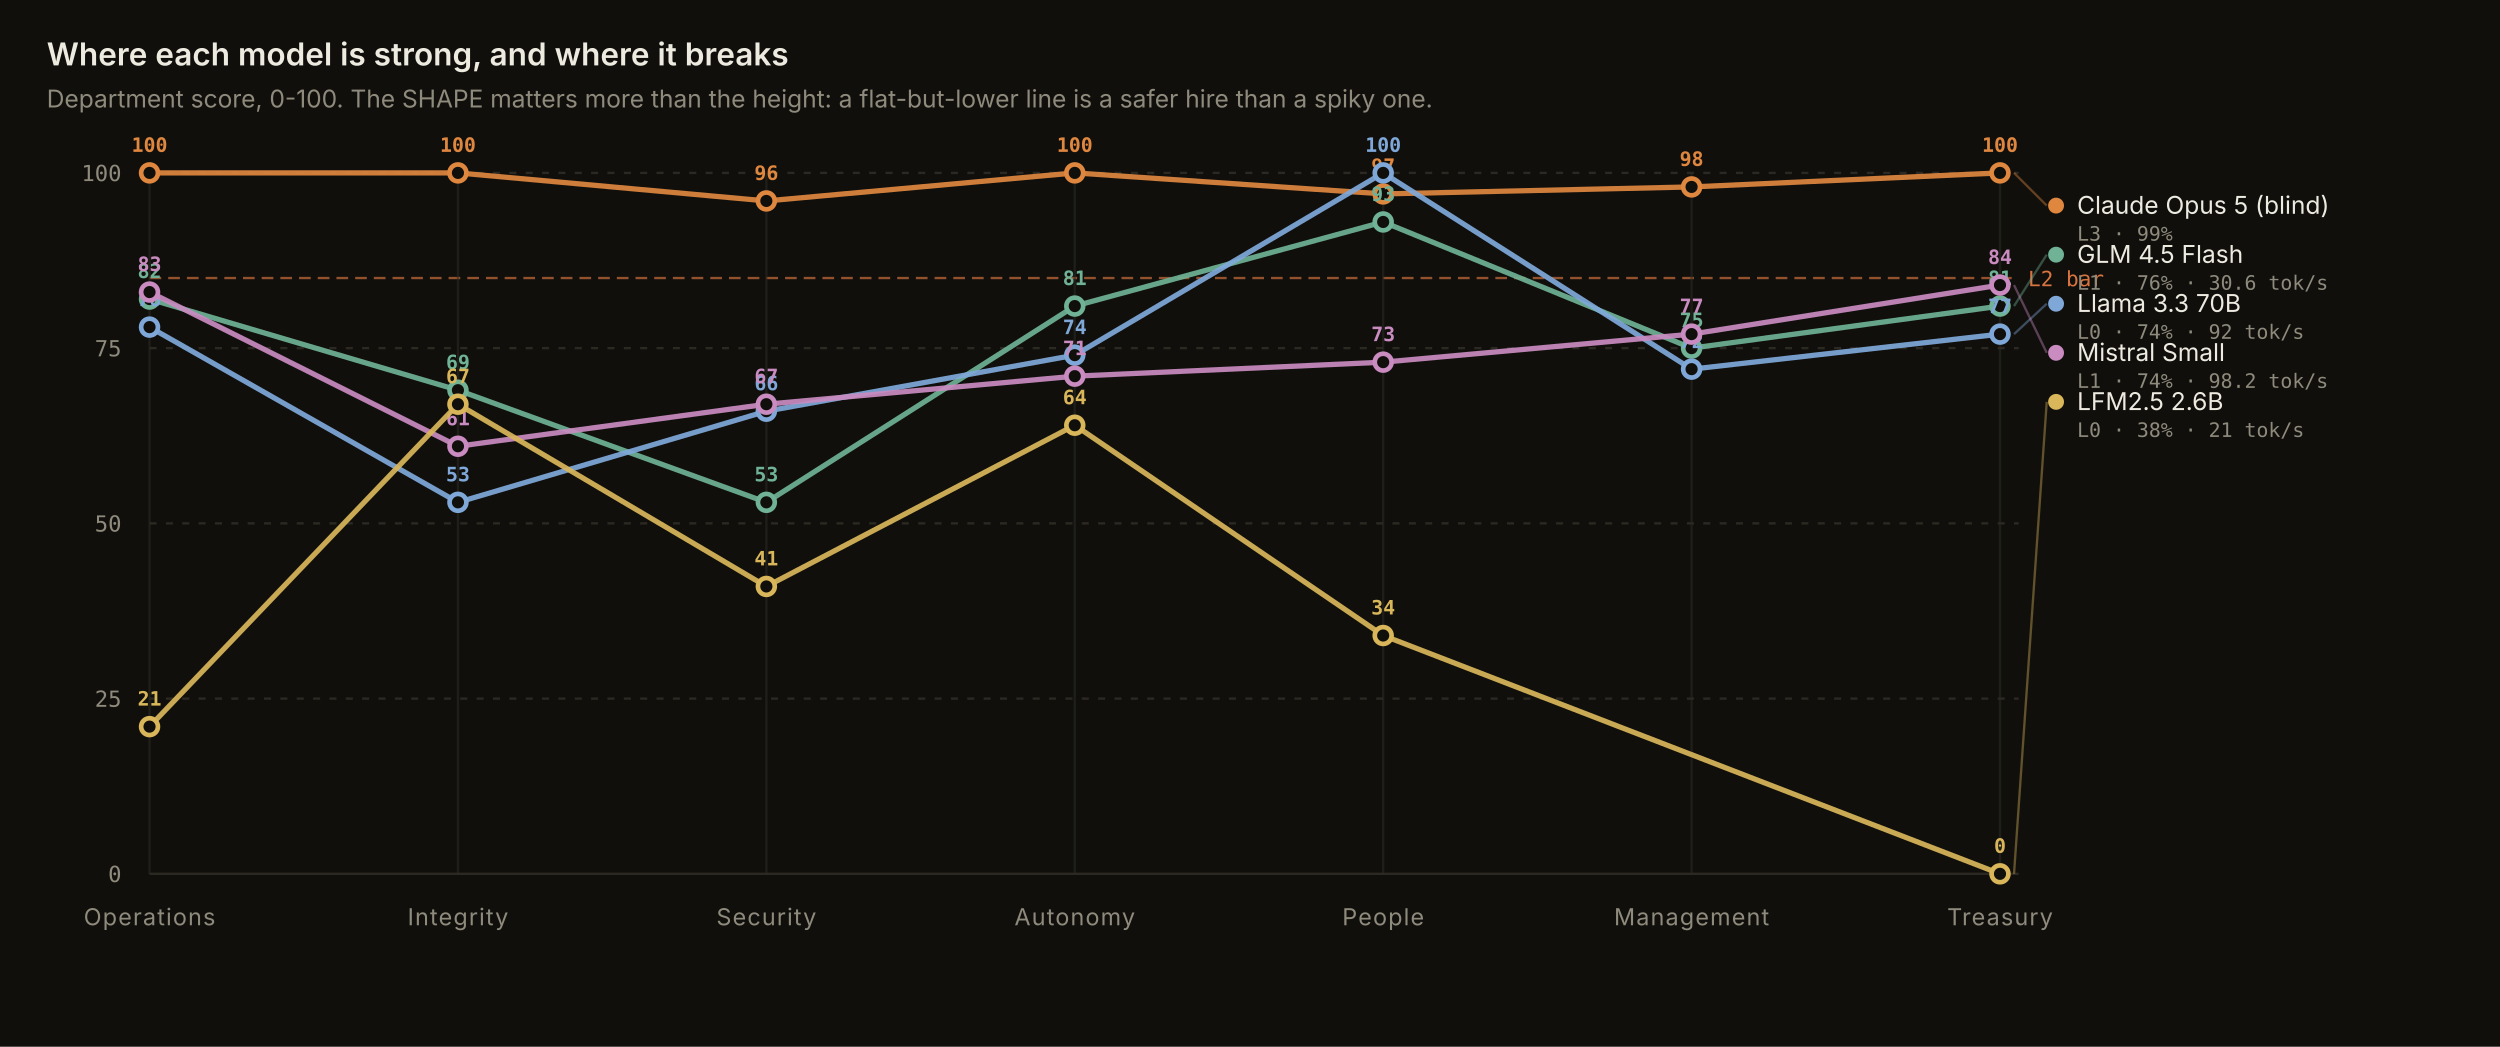
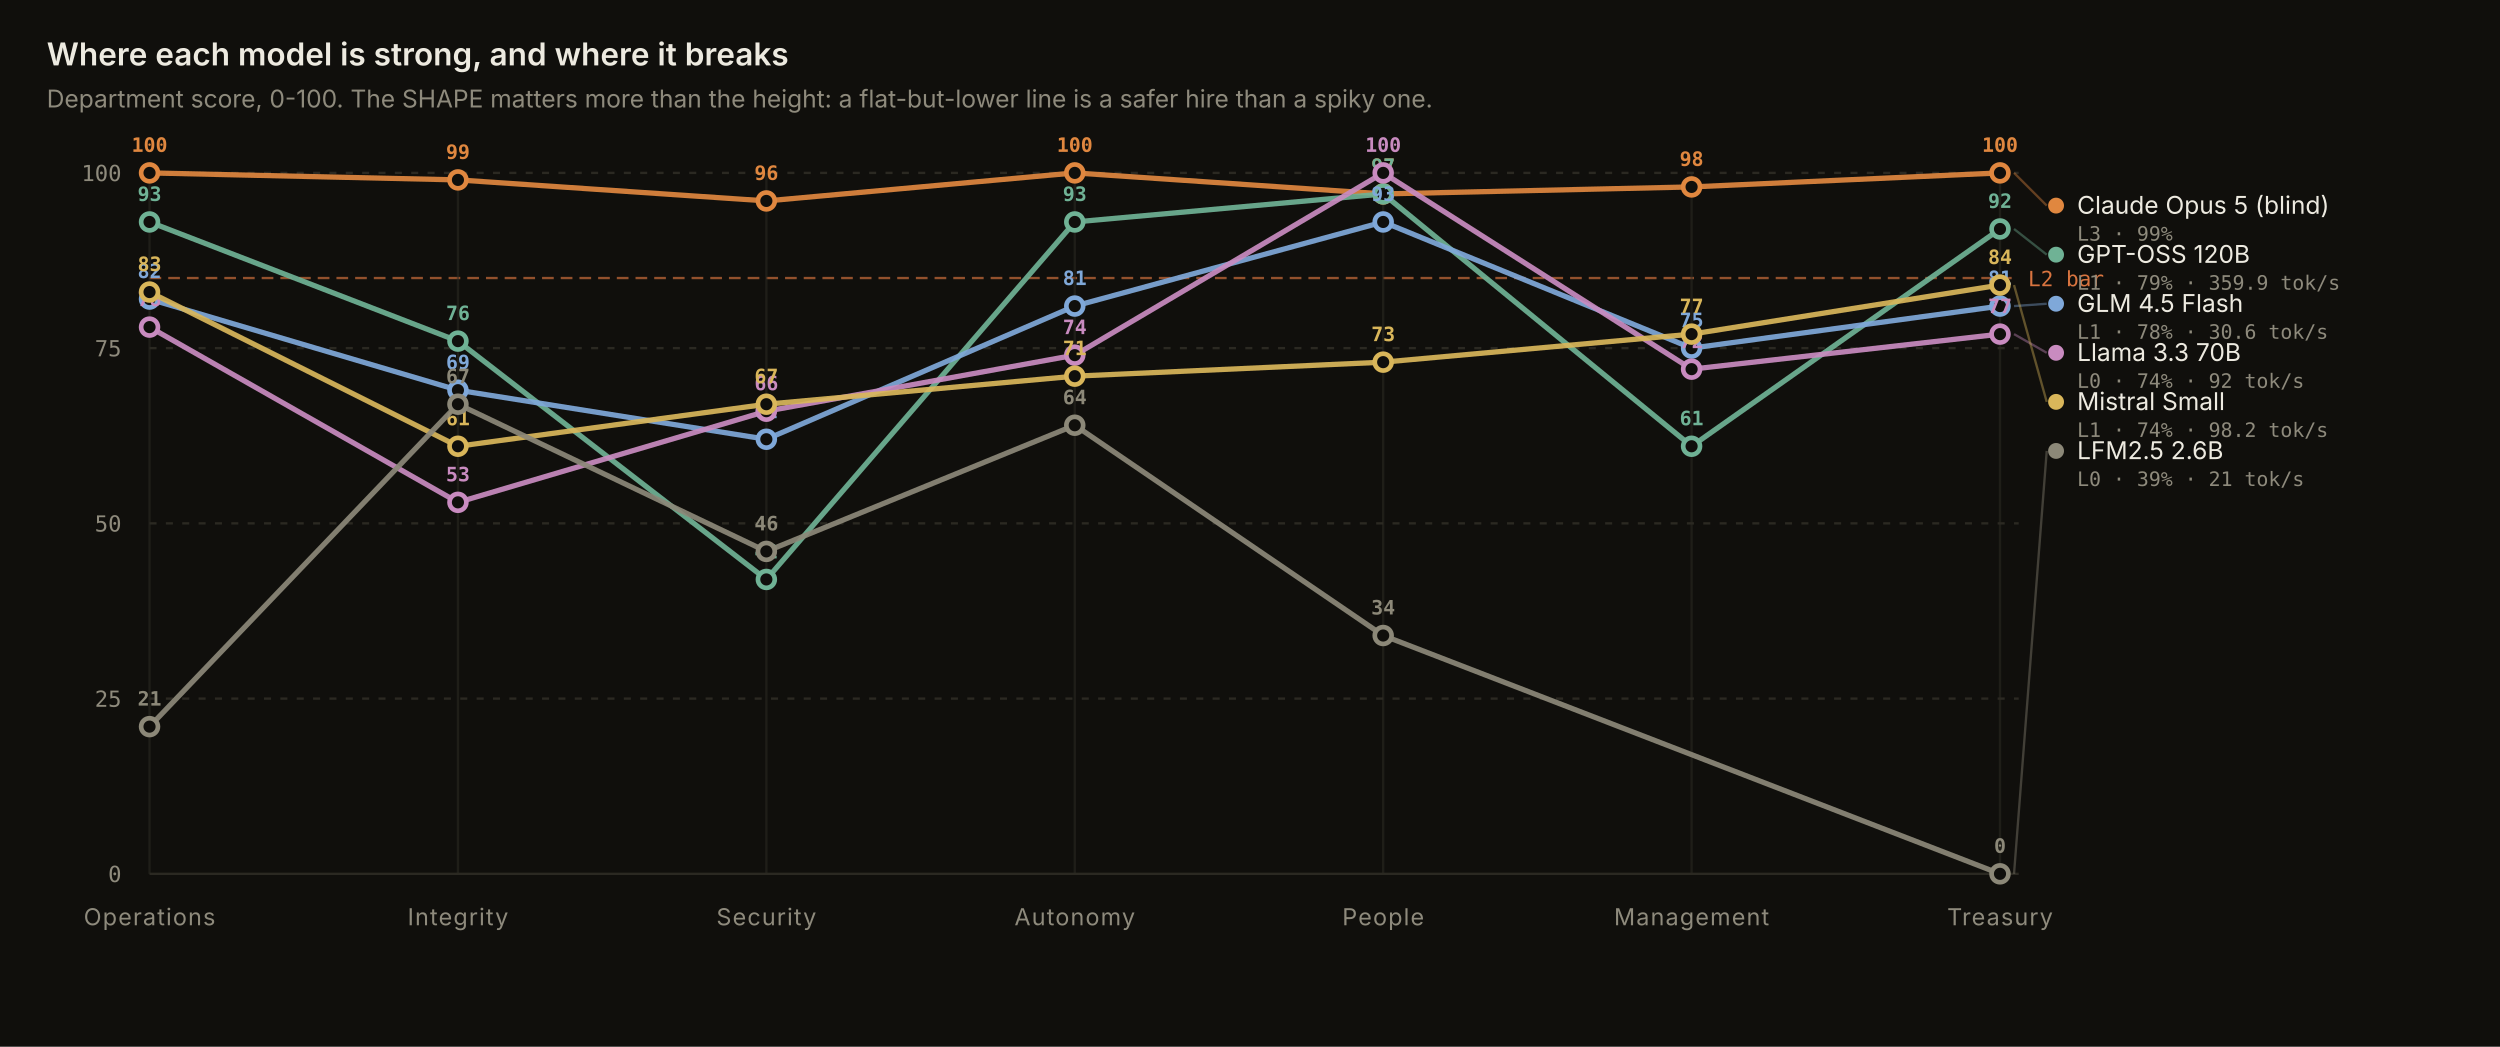
<svg xmlns="http://www.w3.org/2000/svg" width="1070" height="448" viewBox="0 0 1070 448" font-family="ui-sans-serif, -apple-system, 'Segoe UI', Inter, Helvetica, Arial, sans-serif">
  <rect width="1070" height="448" fill="#100F0C" />
  <text x="20" y="28" font-size="13.5" font-weight="600" fill="#EDEAE0">Where each model is strong, and where it breaks</text>
  <text x="20" y="46" font-size="10.5" fill="#8E8A7C">Department score, 0-100. The SHAPE matters more than the height: a flat-but-lower line is a safer hire than a spiky one.</text>
  <line x1="64" y1="374" x2="864" y2="374" stroke="#2B2922" stroke-width="1" />
  <text x="52" y="377.5" font-size="9.5" text-anchor="end" fill="#8E8A7C" font-family="ui-monospace, 'SF Mono', 'Cascadia Mono', Menlo, Consolas, monospace">0</text>
  <line x1="64" y1="299" x2="864" y2="299" stroke="#2B2922" stroke-width="1" stroke-dasharray="3 4" />
  <text x="52" y="302.5" font-size="9.5" text-anchor="end" fill="#8E8A7C" font-family="ui-monospace, 'SF Mono', 'Cascadia Mono', Menlo, Consolas, monospace">25</text>
  <line x1="64" y1="224" x2="864" y2="224" stroke="#2B2922" stroke-width="1" stroke-dasharray="3 4" />
  <text x="52" y="227.5" font-size="9.5" text-anchor="end" fill="#8E8A7C" font-family="ui-monospace, 'SF Mono', 'Cascadia Mono', Menlo, Consolas, monospace">50</text>
  <line x1="64" y1="149" x2="864" y2="149" stroke="#2B2922" stroke-width="1" stroke-dasharray="3 4" />
  <text x="52" y="152.5" font-size="9.5" text-anchor="end" fill="#8E8A7C" font-family="ui-monospace, 'SF Mono', 'Cascadia Mono', Menlo, Consolas, monospace">75</text>
  <line x1="64" y1="74" x2="864" y2="74" stroke="#2B2922" stroke-width="1" stroke-dasharray="3 4" />
  <text x="52" y="77.5" font-size="9.5" text-anchor="end" fill="#8E8A7C" font-family="ui-monospace, 'SF Mono', 'Cascadia Mono', Menlo, Consolas, monospace">100</text>
  <line x1="64" y1="119" x2="864" y2="119" stroke="#D9743F" stroke-width="1" stroke-dasharray="5 3" opacity=".65" />
  <text x="868" y="122.5" font-size="9" fill="#D9743F" font-family="ui-monospace, 'SF Mono', 'Cascadia Mono', Menlo, Consolas, monospace">L2 bar</text>
  <text x="64" y="396" font-size="10" text-anchor="middle" fill="#8E8A7C" letter-spacing=".05em">Operations</text>
  <line x1="64" y1="74" x2="64" y2="374" stroke="#2B2922" stroke-width="1" opacity=".55" />
  <text x="196" y="396" font-size="10" text-anchor="middle" fill="#8E8A7C" letter-spacing=".05em">Integrity</text>
  <line x1="196" y1="74" x2="196" y2="374" stroke="#2B2922" stroke-width="1" opacity=".55" />
  <text x="328" y="396" font-size="10" text-anchor="middle" fill="#8E8A7C" letter-spacing=".05em">Security</text>
  <line x1="328" y1="74" x2="328" y2="374" stroke="#2B2922" stroke-width="1" opacity=".55" />
  <text x="460" y="396" font-size="10" text-anchor="middle" fill="#8E8A7C" letter-spacing=".05em">Autonomy</text>
  <line x1="460" y1="74" x2="460" y2="374" stroke="#2B2922" stroke-width="1" opacity=".55" />
  <text x="592" y="396" font-size="10" text-anchor="middle" fill="#8E8A7C" letter-spacing=".05em">People</text>
  <line x1="592" y1="74" x2="592" y2="374" stroke="#2B2922" stroke-width="1" opacity=".55" />
  <text x="724" y="396" font-size="10" text-anchor="middle" fill="#8E8A7C" letter-spacing=".05em">Management</text>
  <line x1="724" y1="74" x2="724" y2="374" stroke="#2B2922" stroke-width="1" opacity=".55" />
  <text x="856" y="396" font-size="10" text-anchor="middle" fill="#8E8A7C" letter-spacing=".05em">Treasury</text>
  <line x1="856" y1="74" x2="856" y2="374" stroke="#2B2922" stroke-width="1" opacity=".55" />
-   <polyline fill="none" stroke="#E0873F" stroke-width="2.25" stroke-linejoin="round" stroke-linecap="round" opacity=".92" points="64,74 196,74 328,86 460,74 592,83 724,80 856,74" />
+   <polyline fill="none" stroke="#E0873F" stroke-width="2.25" stroke-linejoin="round" stroke-linecap="round" opacity=".92" points="64,74 196,77 328,86 460,74 592,83 724,80 856,74" />
  <circle cx="64" cy="74" r="3.6" fill="#100F0C" stroke="#E0873F" stroke-width="2" />
  <text x="64" y="65" font-size="8.5" text-anchor="middle" fill="#E0873F" font-family="ui-monospace, 'SF Mono', 'Cascadia Mono', Menlo, Consolas, monospace" font-weight="600">100</text>
-   <circle cx="196" cy="74" r="3.6" fill="#100F0C" stroke="#E0873F" stroke-width="2" />
-   <text x="196" y="65" font-size="8.5" text-anchor="middle" fill="#E0873F" font-family="ui-monospace, 'SF Mono', 'Cascadia Mono', Menlo, Consolas, monospace" font-weight="600">100</text>
+   <circle cx="196" cy="77" r="3.6" fill="#100F0C" stroke="#E0873F" stroke-width="2" />
+   <text x="196" y="68" font-size="8.5" text-anchor="middle" fill="#E0873F" font-family="ui-monospace, 'SF Mono', 'Cascadia Mono', Menlo, Consolas, monospace" font-weight="600">99</text>
  <circle cx="328" cy="86" r="3.6" fill="#100F0C" stroke="#E0873F" stroke-width="2" />
  <text x="328" y="77" font-size="8.5" text-anchor="middle" fill="#E0873F" font-family="ui-monospace, 'SF Mono', 'Cascadia Mono', Menlo, Consolas, monospace" font-weight="600">96</text>
  <circle cx="460" cy="74" r="3.6" fill="#100F0C" stroke="#E0873F" stroke-width="2" />
  <text x="460" y="65" font-size="8.5" text-anchor="middle" fill="#E0873F" font-family="ui-monospace, 'SF Mono', 'Cascadia Mono', Menlo, Consolas, monospace" font-weight="600">100</text>
  <circle cx="592" cy="83" r="3.6" fill="#100F0C" stroke="#E0873F" stroke-width="2" />
  <text x="592" y="74" font-size="8.5" text-anchor="middle" fill="#E0873F" font-family="ui-monospace, 'SF Mono', 'Cascadia Mono', Menlo, Consolas, monospace" font-weight="600">97</text>
  <circle cx="724" cy="80" r="3.6" fill="#100F0C" stroke="#E0873F" stroke-width="2" />
  <text x="724" y="71" font-size="8.5" text-anchor="middle" fill="#E0873F" font-family="ui-monospace, 'SF Mono', 'Cascadia Mono', Menlo, Consolas, monospace" font-weight="600">98</text>
  <circle cx="856" cy="74" r="3.6" fill="#100F0C" stroke="#E0873F" stroke-width="2" />
  <text x="856" y="65" font-size="8.5" text-anchor="middle" fill="#E0873F" font-family="ui-monospace, 'SF Mono', 'Cascadia Mono', Menlo, Consolas, monospace" font-weight="600">100</text>
  <line x1="862" y1="74" x2="876" y2="88" stroke="#E0873F" stroke-width="1" opacity=".4" />
  <circle cx="880" cy="88" r="3.4" fill="#E0873F" />
  <text x="889" y="91.5" font-size="10.5" fill="#EDEAE0">Claude Opus 5 (blind)</text>
  <text x="889" y="103" font-size="8.5" fill="#8E8A7C" font-family="ui-monospace, 'SF Mono', 'Cascadia Mono', Menlo, Consolas, monospace">L3 · 99%</text>
-   <polyline fill="none" stroke="#6FB295" stroke-width="2.25" stroke-linejoin="round" stroke-linecap="round" opacity=".92" points="64,128 196,167 328,215 460,131 592,95 724,149 856,131" />
-   <circle cx="64" cy="128" r="3.6" fill="#100F0C" stroke="#6FB295" stroke-width="2" />
-   <text x="64" y="119" font-size="8.5" text-anchor="middle" fill="#6FB295" font-family="ui-monospace, 'SF Mono', 'Cascadia Mono', Menlo, Consolas, monospace" font-weight="600">82</text>
-   <circle cx="196" cy="167" r="3.6" fill="#100F0C" stroke="#6FB295" stroke-width="2" />
-   <text x="196" y="158" font-size="8.5" text-anchor="middle" fill="#6FB295" font-family="ui-monospace, 'SF Mono', 'Cascadia Mono', Menlo, Consolas, monospace" font-weight="600">69</text>
-   <circle cx="328" cy="215" r="3.6" fill="#100F0C" stroke="#6FB295" stroke-width="2" />
-   <text x="328" y="206" font-size="8.5" text-anchor="middle" fill="#6FB295" font-family="ui-monospace, 'SF Mono', 'Cascadia Mono', Menlo, Consolas, monospace" font-weight="600">53</text>
-   <circle cx="460" cy="131" r="3.6" fill="#100F0C" stroke="#6FB295" stroke-width="2" />
-   <text x="460" y="122" font-size="8.5" text-anchor="middle" fill="#6FB295" font-family="ui-monospace, 'SF Mono', 'Cascadia Mono', Menlo, Consolas, monospace" font-weight="600">81</text>
-   <circle cx="592" cy="95" r="3.6" fill="#100F0C" stroke="#6FB295" stroke-width="2" />
-   <text x="592" y="86" font-size="8.5" text-anchor="middle" fill="#6FB295" font-family="ui-monospace, 'SF Mono', 'Cascadia Mono', Menlo, Consolas, monospace" font-weight="600">93</text>
-   <circle cx="724" cy="149" r="3.6" fill="#100F0C" stroke="#6FB295" stroke-width="2" />
-   <text x="724" y="140" font-size="8.5" text-anchor="middle" fill="#6FB295" font-family="ui-monospace, 'SF Mono', 'Cascadia Mono', Menlo, Consolas, monospace" font-weight="600">75</text>
-   <circle cx="856" cy="131" r="3.6" fill="#100F0C" stroke="#6FB295" stroke-width="2" />
-   <text x="856" y="122" font-size="8.5" text-anchor="middle" fill="#6FB295" font-family="ui-monospace, 'SF Mono', 'Cascadia Mono', Menlo, Consolas, monospace" font-weight="600">81</text>
-   <line x1="862" y1="131" x2="876" y2="109" stroke="#6FB295" stroke-width="1" opacity=".4" />
+   <polyline fill="none" stroke="#6FB295" stroke-width="2.25" stroke-linejoin="round" stroke-linecap="round" opacity=".92" points="64,95 196,146 328,248 460,95 592,83 724,191 856,98" />
+   <circle cx="64" cy="95" r="3.6" fill="#100F0C" stroke="#6FB295" stroke-width="2" />
+   <text x="64" y="86" font-size="8.5" text-anchor="middle" fill="#6FB295" font-family="ui-monospace, 'SF Mono', 'Cascadia Mono', Menlo, Consolas, monospace" font-weight="600">93</text>
+   <circle cx="196" cy="146" r="3.6" fill="#100F0C" stroke="#6FB295" stroke-width="2" />
+   <text x="196" y="137" font-size="8.5" text-anchor="middle" fill="#6FB295" font-family="ui-monospace, 'SF Mono', 'Cascadia Mono', Menlo, Consolas, monospace" font-weight="600">76</text>
+   <circle cx="328" cy="248" r="3.6" fill="#100F0C" stroke="#6FB295" stroke-width="2" />
+   <text x="328" y="239" font-size="8.5" text-anchor="middle" fill="#6FB295" font-family="ui-monospace, 'SF Mono', 'Cascadia Mono', Menlo, Consolas, monospace" font-weight="600">42</text>
+   <circle cx="460" cy="95" r="3.6" fill="#100F0C" stroke="#6FB295" stroke-width="2" />
+   <text x="460" y="86" font-size="8.5" text-anchor="middle" fill="#6FB295" font-family="ui-monospace, 'SF Mono', 'Cascadia Mono', Menlo, Consolas, monospace" font-weight="600">93</text>
+   <circle cx="592" cy="83" r="3.6" fill="#100F0C" stroke="#6FB295" stroke-width="2" />
+   <text x="592" y="74" font-size="8.5" text-anchor="middle" fill="#6FB295" font-family="ui-monospace, 'SF Mono', 'Cascadia Mono', Menlo, Consolas, monospace" font-weight="600">97</text>
+   <circle cx="724" cy="191" r="3.6" fill="#100F0C" stroke="#6FB295" stroke-width="2" />
+   <text x="724" y="182" font-size="8.5" text-anchor="middle" fill="#6FB295" font-family="ui-monospace, 'SF Mono', 'Cascadia Mono', Menlo, Consolas, monospace" font-weight="600">61</text>
+   <circle cx="856" cy="98" r="3.6" fill="#100F0C" stroke="#6FB295" stroke-width="2" />
+   <text x="856" y="89" font-size="8.5" text-anchor="middle" fill="#6FB295" font-family="ui-monospace, 'SF Mono', 'Cascadia Mono', Menlo, Consolas, monospace" font-weight="600">92</text>
+   <line x1="862" y1="98" x2="876" y2="109" stroke="#6FB295" stroke-width="1" opacity=".4" />
  <circle cx="880" cy="109" r="3.4" fill="#6FB295" />
-   <text x="889" y="112.5" font-size="10.5" fill="#EDEAE0">GLM 4.5 Flash</text>
-   <text x="889" y="124" font-size="8.5" fill="#8E8A7C" font-family="ui-monospace, 'SF Mono', 'Cascadia Mono', Menlo, Consolas, monospace">L1 · 76% · 30.6 tok/s</text>
-   <polyline fill="none" stroke="#7FA8D9" stroke-width="2.25" stroke-linejoin="round" stroke-linecap="round" opacity=".92" points="64,140 196,215 328,176 460,152 592,74 724,158 856,143" />
-   <circle cx="64" cy="140" r="3.6" fill="#100F0C" stroke="#7FA8D9" stroke-width="2" />
-   <text x="64" y="131" font-size="8.5" text-anchor="middle" fill="#7FA8D9" font-family="ui-monospace, 'SF Mono', 'Cascadia Mono', Menlo, Consolas, monospace" font-weight="600">78</text>
-   <circle cx="196" cy="215" r="3.6" fill="#100F0C" stroke="#7FA8D9" stroke-width="2" />
-   <text x="196" y="206" font-size="8.5" text-anchor="middle" fill="#7FA8D9" font-family="ui-monospace, 'SF Mono', 'Cascadia Mono', Menlo, Consolas, monospace" font-weight="600">53</text>
-   <circle cx="328" cy="176" r="3.6" fill="#100F0C" stroke="#7FA8D9" stroke-width="2" />
-   <text x="328" y="167" font-size="8.5" text-anchor="middle" fill="#7FA8D9" font-family="ui-monospace, 'SF Mono', 'Cascadia Mono', Menlo, Consolas, monospace" font-weight="600">66</text>
-   <circle cx="460" cy="152" r="3.6" fill="#100F0C" stroke="#7FA8D9" stroke-width="2" />
-   <text x="460" y="143" font-size="8.5" text-anchor="middle" fill="#7FA8D9" font-family="ui-monospace, 'SF Mono', 'Cascadia Mono', Menlo, Consolas, monospace" font-weight="600">74</text>
-   <circle cx="592" cy="74" r="3.6" fill="#100F0C" stroke="#7FA8D9" stroke-width="2" />
-   <text x="592" y="65" font-size="8.5" text-anchor="middle" fill="#7FA8D9" font-family="ui-monospace, 'SF Mono', 'Cascadia Mono', Menlo, Consolas, monospace" font-weight="600">100</text>
-   <circle cx="724" cy="158" r="3.6" fill="#100F0C" stroke="#7FA8D9" stroke-width="2" />
-   <text x="724" y="149" font-size="8.5" text-anchor="middle" fill="#7FA8D9" font-family="ui-monospace, 'SF Mono', 'Cascadia Mono', Menlo, Consolas, monospace" font-weight="600">72</text>
-   <circle cx="856" cy="143" r="3.6" fill="#100F0C" stroke="#7FA8D9" stroke-width="2" />
-   <text x="856" y="134" font-size="8.5" text-anchor="middle" fill="#7FA8D9" font-family="ui-monospace, 'SF Mono', 'Cascadia Mono', Menlo, Consolas, monospace" font-weight="600">77</text>
-   <line x1="862" y1="143" x2="876" y2="130" stroke="#7FA8D9" stroke-width="1" opacity=".4" />
+   <text x="889" y="112.5" font-size="10.5" fill="#EDEAE0">GPT-OSS 120B</text>
+   <text x="889" y="124" font-size="8.5" fill="#8E8A7C" font-family="ui-monospace, 'SF Mono', 'Cascadia Mono', Menlo, Consolas, monospace">L1 · 79% · 359.9 tok/s</text>
+   <polyline fill="none" stroke="#7FA8D9" stroke-width="2.25" stroke-linejoin="round" stroke-linecap="round" opacity=".92" points="64,128 196,167 328,188 460,131 592,95 724,149 856,131" />
+   <circle cx="64" cy="128" r="3.6" fill="#100F0C" stroke="#7FA8D9" stroke-width="2" />
+   <text x="64" y="119" font-size="8.5" text-anchor="middle" fill="#7FA8D9" font-family="ui-monospace, 'SF Mono', 'Cascadia Mono', Menlo, Consolas, monospace" font-weight="600">82</text>
+   <circle cx="196" cy="167" r="3.6" fill="#100F0C" stroke="#7FA8D9" stroke-width="2" />
+   <text x="196" y="158" font-size="8.5" text-anchor="middle" fill="#7FA8D9" font-family="ui-monospace, 'SF Mono', 'Cascadia Mono', Menlo, Consolas, monospace" font-weight="600">69</text>
+   <circle cx="328" cy="188" r="3.6" fill="#100F0C" stroke="#7FA8D9" stroke-width="2" />
+   <text x="328" y="179" font-size="8.5" text-anchor="middle" fill="#7FA8D9" font-family="ui-monospace, 'SF Mono', 'Cascadia Mono', Menlo, Consolas, monospace" font-weight="600">62</text>
+   <circle cx="460" cy="131" r="3.6" fill="#100F0C" stroke="#7FA8D9" stroke-width="2" />
+   <text x="460" y="122" font-size="8.5" text-anchor="middle" fill="#7FA8D9" font-family="ui-monospace, 'SF Mono', 'Cascadia Mono', Menlo, Consolas, monospace" font-weight="600">81</text>
+   <circle cx="592" cy="95" r="3.6" fill="#100F0C" stroke="#7FA8D9" stroke-width="2" />
+   <text x="592" y="86" font-size="8.5" text-anchor="middle" fill="#7FA8D9" font-family="ui-monospace, 'SF Mono', 'Cascadia Mono', Menlo, Consolas, monospace" font-weight="600">93</text>
+   <circle cx="724" cy="149" r="3.6" fill="#100F0C" stroke="#7FA8D9" stroke-width="2" />
+   <text x="724" y="140" font-size="8.5" text-anchor="middle" fill="#7FA8D9" font-family="ui-monospace, 'SF Mono', 'Cascadia Mono', Menlo, Consolas, monospace" font-weight="600">75</text>
+   <circle cx="856" cy="131" r="3.6" fill="#100F0C" stroke="#7FA8D9" stroke-width="2" />
+   <text x="856" y="122" font-size="8.5" text-anchor="middle" fill="#7FA8D9" font-family="ui-monospace, 'SF Mono', 'Cascadia Mono', Menlo, Consolas, monospace" font-weight="600">81</text>
+   <line x1="862" y1="131" x2="876" y2="130" stroke="#7FA8D9" stroke-width="1" opacity=".4" />
  <circle cx="880" cy="130" r="3.4" fill="#7FA8D9" />
-   <text x="889" y="133.5" font-size="10.5" fill="#EDEAE0">Llama 3.3 70B</text>
-   <text x="889" y="145" font-size="8.5" fill="#8E8A7C" font-family="ui-monospace, 'SF Mono', 'Cascadia Mono', Menlo, Consolas, monospace">L0 · 74% · 92 tok/s</text>
-   <polyline fill="none" stroke="#C98BC0" stroke-width="2.25" stroke-linejoin="round" stroke-linecap="round" opacity=".92" points="64,125 196,191 328,173 460,161 592,155 724,143 856,122" />
-   <circle cx="64" cy="125" r="3.6" fill="#100F0C" stroke="#C98BC0" stroke-width="2" />
-   <text x="64" y="116" font-size="8.5" text-anchor="middle" fill="#C98BC0" font-family="ui-monospace, 'SF Mono', 'Cascadia Mono', Menlo, Consolas, monospace" font-weight="600">83</text>
-   <circle cx="196" cy="191" r="3.6" fill="#100F0C" stroke="#C98BC0" stroke-width="2" />
-   <text x="196" y="182" font-size="8.5" text-anchor="middle" fill="#C98BC0" font-family="ui-monospace, 'SF Mono', 'Cascadia Mono', Menlo, Consolas, monospace" font-weight="600">61</text>
-   <circle cx="328" cy="173" r="3.6" fill="#100F0C" stroke="#C98BC0" stroke-width="2" />
-   <text x="328" y="164" font-size="8.5" text-anchor="middle" fill="#C98BC0" font-family="ui-monospace, 'SF Mono', 'Cascadia Mono', Menlo, Consolas, monospace" font-weight="600">67</text>
-   <circle cx="460" cy="161" r="3.6" fill="#100F0C" stroke="#C98BC0" stroke-width="2" />
-   <text x="460" y="152" font-size="8.5" text-anchor="middle" fill="#C98BC0" font-family="ui-monospace, 'SF Mono', 'Cascadia Mono', Menlo, Consolas, monospace" font-weight="600">71</text>
-   <circle cx="592" cy="155" r="3.6" fill="#100F0C" stroke="#C98BC0" stroke-width="2" />
-   <text x="592" y="146" font-size="8.5" text-anchor="middle" fill="#C98BC0" font-family="ui-monospace, 'SF Mono', 'Cascadia Mono', Menlo, Consolas, monospace" font-weight="600">73</text>
-   <circle cx="724" cy="143" r="3.6" fill="#100F0C" stroke="#C98BC0" stroke-width="2" />
-   <text x="724" y="134" font-size="8.5" text-anchor="middle" fill="#C98BC0" font-family="ui-monospace, 'SF Mono', 'Cascadia Mono', Menlo, Consolas, monospace" font-weight="600">77</text>
-   <circle cx="856" cy="122" r="3.6" fill="#100F0C" stroke="#C98BC0" stroke-width="2" />
-   <text x="856" y="113" font-size="8.5" text-anchor="middle" fill="#C98BC0" font-family="ui-monospace, 'SF Mono', 'Cascadia Mono', Menlo, Consolas, monospace" font-weight="600">84</text>
-   <line x1="862" y1="122" x2="876" y2="151" stroke="#C98BC0" stroke-width="1" opacity=".4" />
+   <text x="889" y="133.5" font-size="10.5" fill="#EDEAE0">GLM 4.5 Flash</text>
+   <text x="889" y="145" font-size="8.5" fill="#8E8A7C" font-family="ui-monospace, 'SF Mono', 'Cascadia Mono', Menlo, Consolas, monospace">L1 · 78% · 30.6 tok/s</text>
+   <polyline fill="none" stroke="#C98BC0" stroke-width="2.25" stroke-linejoin="round" stroke-linecap="round" opacity=".92" points="64,140 196,215 328,176 460,152 592,74 724,158 856,143" />
+   <circle cx="64" cy="140" r="3.6" fill="#100F0C" stroke="#C98BC0" stroke-width="2" />
+   <text x="64" y="131" font-size="8.5" text-anchor="middle" fill="#C98BC0" font-family="ui-monospace, 'SF Mono', 'Cascadia Mono', Menlo, Consolas, monospace" font-weight="600">78</text>
+   <circle cx="196" cy="215" r="3.6" fill="#100F0C" stroke="#C98BC0" stroke-width="2" />
+   <text x="196" y="206" font-size="8.5" text-anchor="middle" fill="#C98BC0" font-family="ui-monospace, 'SF Mono', 'Cascadia Mono', Menlo, Consolas, monospace" font-weight="600">53</text>
+   <circle cx="328" cy="176" r="3.6" fill="#100F0C" stroke="#C98BC0" stroke-width="2" />
+   <text x="328" y="167" font-size="8.5" text-anchor="middle" fill="#C98BC0" font-family="ui-monospace, 'SF Mono', 'Cascadia Mono', Menlo, Consolas, monospace" font-weight="600">66</text>
+   <circle cx="460" cy="152" r="3.6" fill="#100F0C" stroke="#C98BC0" stroke-width="2" />
+   <text x="460" y="143" font-size="8.5" text-anchor="middle" fill="#C98BC0" font-family="ui-monospace, 'SF Mono', 'Cascadia Mono', Menlo, Consolas, monospace" font-weight="600">74</text>
+   <circle cx="592" cy="74" r="3.6" fill="#100F0C" stroke="#C98BC0" stroke-width="2" />
+   <text x="592" y="65" font-size="8.5" text-anchor="middle" fill="#C98BC0" font-family="ui-monospace, 'SF Mono', 'Cascadia Mono', Menlo, Consolas, monospace" font-weight="600">100</text>
+   <circle cx="724" cy="158" r="3.6" fill="#100F0C" stroke="#C98BC0" stroke-width="2" />
+   <text x="724" y="149" font-size="8.5" text-anchor="middle" fill="#C98BC0" font-family="ui-monospace, 'SF Mono', 'Cascadia Mono', Menlo, Consolas, monospace" font-weight="600">72</text>
+   <circle cx="856" cy="143" r="3.6" fill="#100F0C" stroke="#C98BC0" stroke-width="2" />
+   <text x="856" y="134" font-size="8.5" text-anchor="middle" fill="#C98BC0" font-family="ui-monospace, 'SF Mono', 'Cascadia Mono', Menlo, Consolas, monospace" font-weight="600">77</text>
+   <line x1="862" y1="143" x2="876" y2="151" stroke="#C98BC0" stroke-width="1" opacity=".4" />
  <circle cx="880" cy="151" r="3.4" fill="#C98BC0" />
-   <text x="889" y="154.5" font-size="10.5" fill="#EDEAE0">Mistral Small</text>
-   <text x="889" y="166" font-size="8.5" fill="#8E8A7C" font-family="ui-monospace, 'SF Mono', 'Cascadia Mono', Menlo, Consolas, monospace">L1 · 74% · 98.2 tok/s</text>
-   <polyline fill="none" stroke="#D9B65A" stroke-width="2.25" stroke-linejoin="round" stroke-linecap="round" opacity=".92" points="64,311 196,173 328,251 460,182 592,272 856,374" />
-   <circle cx="64" cy="311" r="3.6" fill="#100F0C" stroke="#D9B65A" stroke-width="2" />
-   <text x="64" y="302" font-size="8.5" text-anchor="middle" fill="#D9B65A" font-family="ui-monospace, 'SF Mono', 'Cascadia Mono', Menlo, Consolas, monospace" font-weight="600">21</text>
-   <circle cx="196" cy="173" r="3.6" fill="#100F0C" stroke="#D9B65A" stroke-width="2" />
-   <text x="196" y="164" font-size="8.5" text-anchor="middle" fill="#D9B65A" font-family="ui-monospace, 'SF Mono', 'Cascadia Mono', Menlo, Consolas, monospace" font-weight="600">67</text>
-   <circle cx="328" cy="251" r="3.6" fill="#100F0C" stroke="#D9B65A" stroke-width="2" />
-   <text x="328" y="242" font-size="8.5" text-anchor="middle" fill="#D9B65A" font-family="ui-monospace, 'SF Mono', 'Cascadia Mono', Menlo, Consolas, monospace" font-weight="600">41</text>
-   <circle cx="460" cy="182" r="3.6" fill="#100F0C" stroke="#D9B65A" stroke-width="2" />
-   <text x="460" y="173" font-size="8.5" text-anchor="middle" fill="#D9B65A" font-family="ui-monospace, 'SF Mono', 'Cascadia Mono', Menlo, Consolas, monospace" font-weight="600">64</text>
-   <circle cx="592" cy="272" r="3.6" fill="#100F0C" stroke="#D9B65A" stroke-width="2" />
-   <text x="592" y="263" font-size="8.5" text-anchor="middle" fill="#D9B65A" font-family="ui-monospace, 'SF Mono', 'Cascadia Mono', Menlo, Consolas, monospace" font-weight="600">34</text>
-   <circle cx="856" cy="374" r="3.6" fill="#100F0C" stroke="#D9B65A" stroke-width="2" />
-   <text x="856" y="365" font-size="8.5" text-anchor="middle" fill="#D9B65A" font-family="ui-monospace, 'SF Mono', 'Cascadia Mono', Menlo, Consolas, monospace" font-weight="600">0</text>
-   <line x1="862" y1="374" x2="876" y2="172" stroke="#D9B65A" stroke-width="1" opacity=".4" />
+   <text x="889" y="154.5" font-size="10.5" fill="#EDEAE0">Llama 3.3 70B</text>
+   <text x="889" y="166" font-size="8.5" fill="#8E8A7C" font-family="ui-monospace, 'SF Mono', 'Cascadia Mono', Menlo, Consolas, monospace">L0 · 74% · 92 tok/s</text>
+   <polyline fill="none" stroke="#D9B65A" stroke-width="2.25" stroke-linejoin="round" stroke-linecap="round" opacity=".92" points="64,125 196,191 328,173 460,161 592,155 724,143 856,122" />
+   <circle cx="64" cy="125" r="3.6" fill="#100F0C" stroke="#D9B65A" stroke-width="2" />
+   <text x="64" y="116" font-size="8.5" text-anchor="middle" fill="#D9B65A" font-family="ui-monospace, 'SF Mono', 'Cascadia Mono', Menlo, Consolas, monospace" font-weight="600">83</text>
+   <circle cx="196" cy="191" r="3.6" fill="#100F0C" stroke="#D9B65A" stroke-width="2" />
+   <text x="196" y="182" font-size="8.5" text-anchor="middle" fill="#D9B65A" font-family="ui-monospace, 'SF Mono', 'Cascadia Mono', Menlo, Consolas, monospace" font-weight="600">61</text>
+   <circle cx="328" cy="173" r="3.6" fill="#100F0C" stroke="#D9B65A" stroke-width="2" />
+   <text x="328" y="164" font-size="8.5" text-anchor="middle" fill="#D9B65A" font-family="ui-monospace, 'SF Mono', 'Cascadia Mono', Menlo, Consolas, monospace" font-weight="600">67</text>
+   <circle cx="460" cy="161" r="3.6" fill="#100F0C" stroke="#D9B65A" stroke-width="2" />
+   <text x="460" y="152" font-size="8.5" text-anchor="middle" fill="#D9B65A" font-family="ui-monospace, 'SF Mono', 'Cascadia Mono', Menlo, Consolas, monospace" font-weight="600">71</text>
+   <circle cx="592" cy="155" r="3.6" fill="#100F0C" stroke="#D9B65A" stroke-width="2" />
+   <text x="592" y="146" font-size="8.5" text-anchor="middle" fill="#D9B65A" font-family="ui-monospace, 'SF Mono', 'Cascadia Mono', Menlo, Consolas, monospace" font-weight="600">73</text>
+   <circle cx="724" cy="143" r="3.6" fill="#100F0C" stroke="#D9B65A" stroke-width="2" />
+   <text x="724" y="134" font-size="8.5" text-anchor="middle" fill="#D9B65A" font-family="ui-monospace, 'SF Mono', 'Cascadia Mono', Menlo, Consolas, monospace" font-weight="600">77</text>
+   <circle cx="856" cy="122" r="3.6" fill="#100F0C" stroke="#D9B65A" stroke-width="2" />
+   <text x="856" y="113" font-size="8.5" text-anchor="middle" fill="#D9B65A" font-family="ui-monospace, 'SF Mono', 'Cascadia Mono', Menlo, Consolas, monospace" font-weight="600">84</text>
+   <line x1="862" y1="122" x2="876" y2="172" stroke="#D9B65A" stroke-width="1" opacity=".4" />
  <circle cx="880" cy="172" r="3.4" fill="#D9B65A" />
-   <text x="889" y="175.5" font-size="10.5" fill="#EDEAE0">LFM2.5 2.6B</text>
-   <text x="889" y="187" font-size="8.5" fill="#8E8A7C" font-family="ui-monospace, 'SF Mono', 'Cascadia Mono', Menlo, Consolas, monospace">L0 · 38% · 21 tok/s</text>
+   <text x="889" y="175.5" font-size="10.5" fill="#EDEAE0">Mistral Small</text>
+   <text x="889" y="187" font-size="8.5" fill="#8E8A7C" font-family="ui-monospace, 'SF Mono', 'Cascadia Mono', Menlo, Consolas, monospace">L1 · 74% · 98.2 tok/s</text>
+   <polyline fill="none" stroke="#8C8878" stroke-width="2.25" stroke-linejoin="round" stroke-linecap="round" opacity=".92" points="64,311 196,173 328,236 460,182 592,272 856,374" />
+   <circle cx="64" cy="311" r="3.6" fill="#100F0C" stroke="#8C8878" stroke-width="2" />
+   <text x="64" y="302" font-size="8.5" text-anchor="middle" fill="#8C8878" font-family="ui-monospace, 'SF Mono', 'Cascadia Mono', Menlo, Consolas, monospace" font-weight="600">21</text>
+   <circle cx="196" cy="173" r="3.6" fill="#100F0C" stroke="#8C8878" stroke-width="2" />
+   <text x="196" y="164" font-size="8.5" text-anchor="middle" fill="#8C8878" font-family="ui-monospace, 'SF Mono', 'Cascadia Mono', Menlo, Consolas, monospace" font-weight="600">67</text>
+   <circle cx="328" cy="236" r="3.6" fill="#100F0C" stroke="#8C8878" stroke-width="2" />
+   <text x="328" y="227" font-size="8.5" text-anchor="middle" fill="#8C8878" font-family="ui-monospace, 'SF Mono', 'Cascadia Mono', Menlo, Consolas, monospace" font-weight="600">46</text>
+   <circle cx="460" cy="182" r="3.6" fill="#100F0C" stroke="#8C8878" stroke-width="2" />
+   <text x="460" y="173" font-size="8.5" text-anchor="middle" fill="#8C8878" font-family="ui-monospace, 'SF Mono', 'Cascadia Mono', Menlo, Consolas, monospace" font-weight="600">64</text>
+   <circle cx="592" cy="272" r="3.6" fill="#100F0C" stroke="#8C8878" stroke-width="2" />
+   <text x="592" y="263" font-size="8.5" text-anchor="middle" fill="#8C8878" font-family="ui-monospace, 'SF Mono', 'Cascadia Mono', Menlo, Consolas, monospace" font-weight="600">34</text>
+   <circle cx="856" cy="374" r="3.6" fill="#100F0C" stroke="#8C8878" stroke-width="2" />
+   <text x="856" y="365" font-size="8.5" text-anchor="middle" fill="#8C8878" font-family="ui-monospace, 'SF Mono', 'Cascadia Mono', Menlo, Consolas, monospace" font-weight="600">0</text>
+   <line x1="862" y1="374" x2="876" y2="193" stroke="#8C8878" stroke-width="1" opacity=".4" />
+   <circle cx="880" cy="193" r="3.4" fill="#8C8878" />
+   <text x="889" y="196.5" font-size="10.5" fill="#EDEAE0">LFM2.5 2.6B</text>
+   <text x="889" y="208" font-size="8.5" fill="#8E8A7C" font-family="ui-monospace, 'SF Mono', 'Cascadia Mono', Menlo, Consolas, monospace">L0 · 39% · 21 tok/s</text>
</svg>
